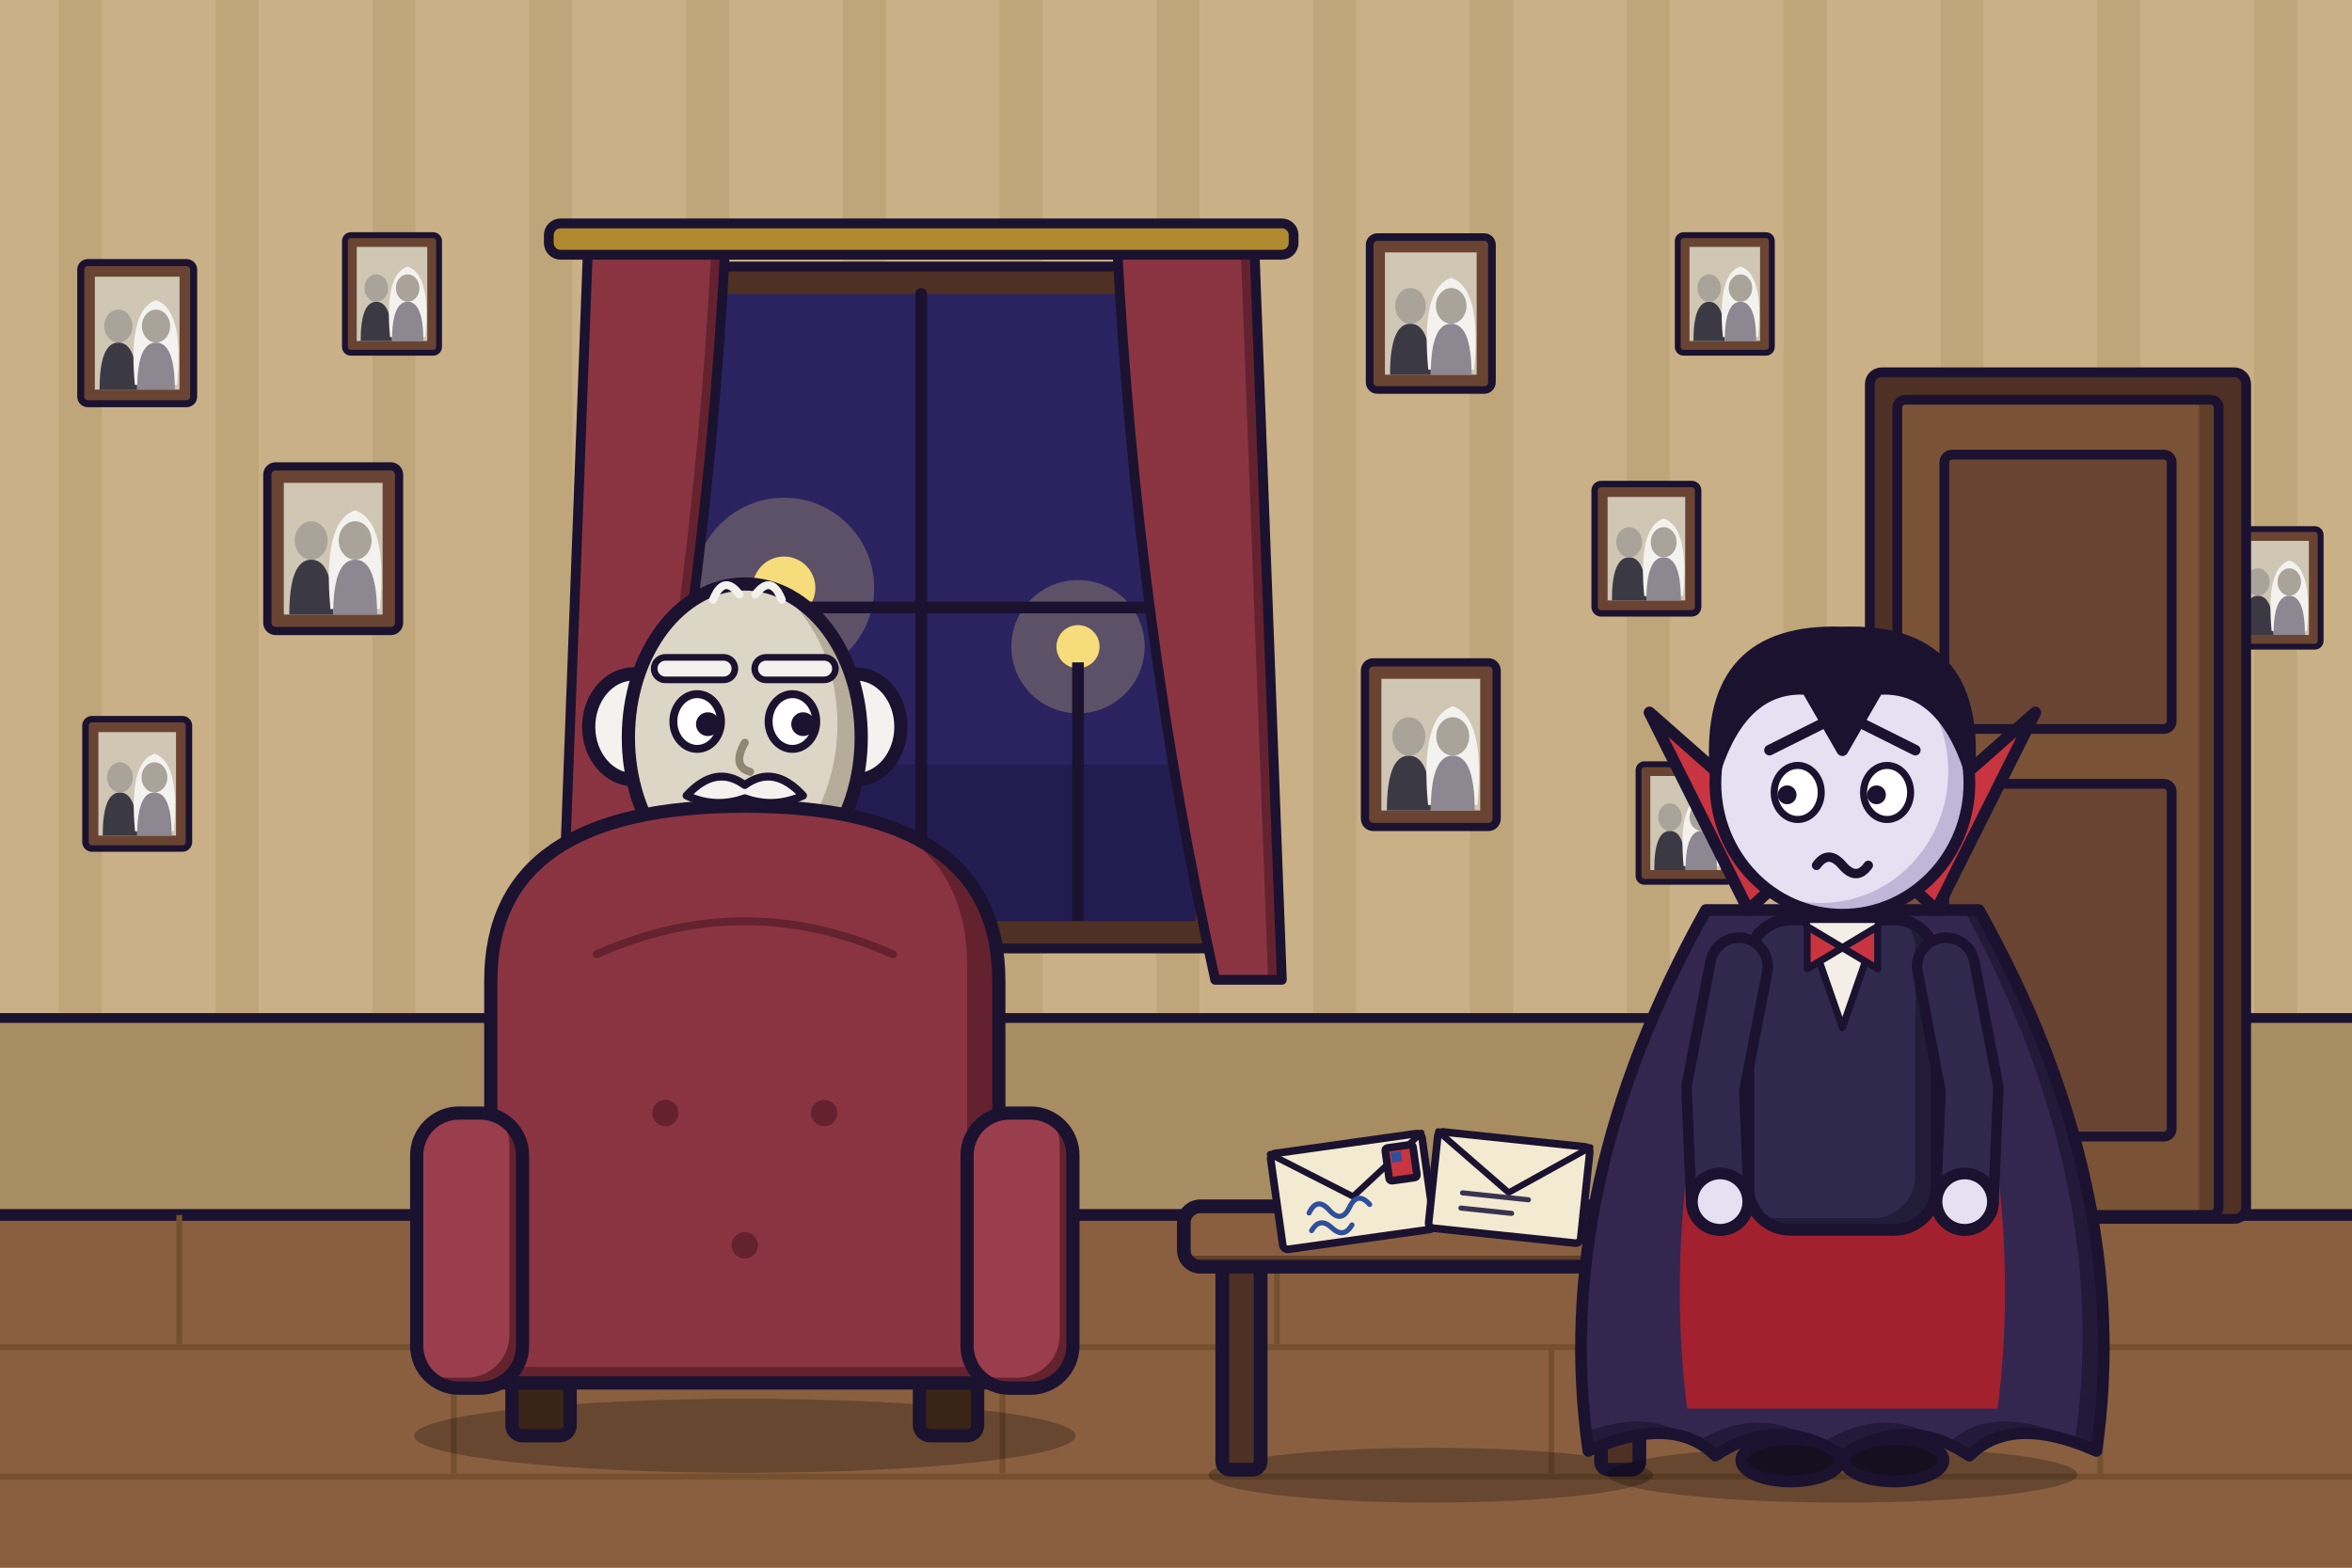
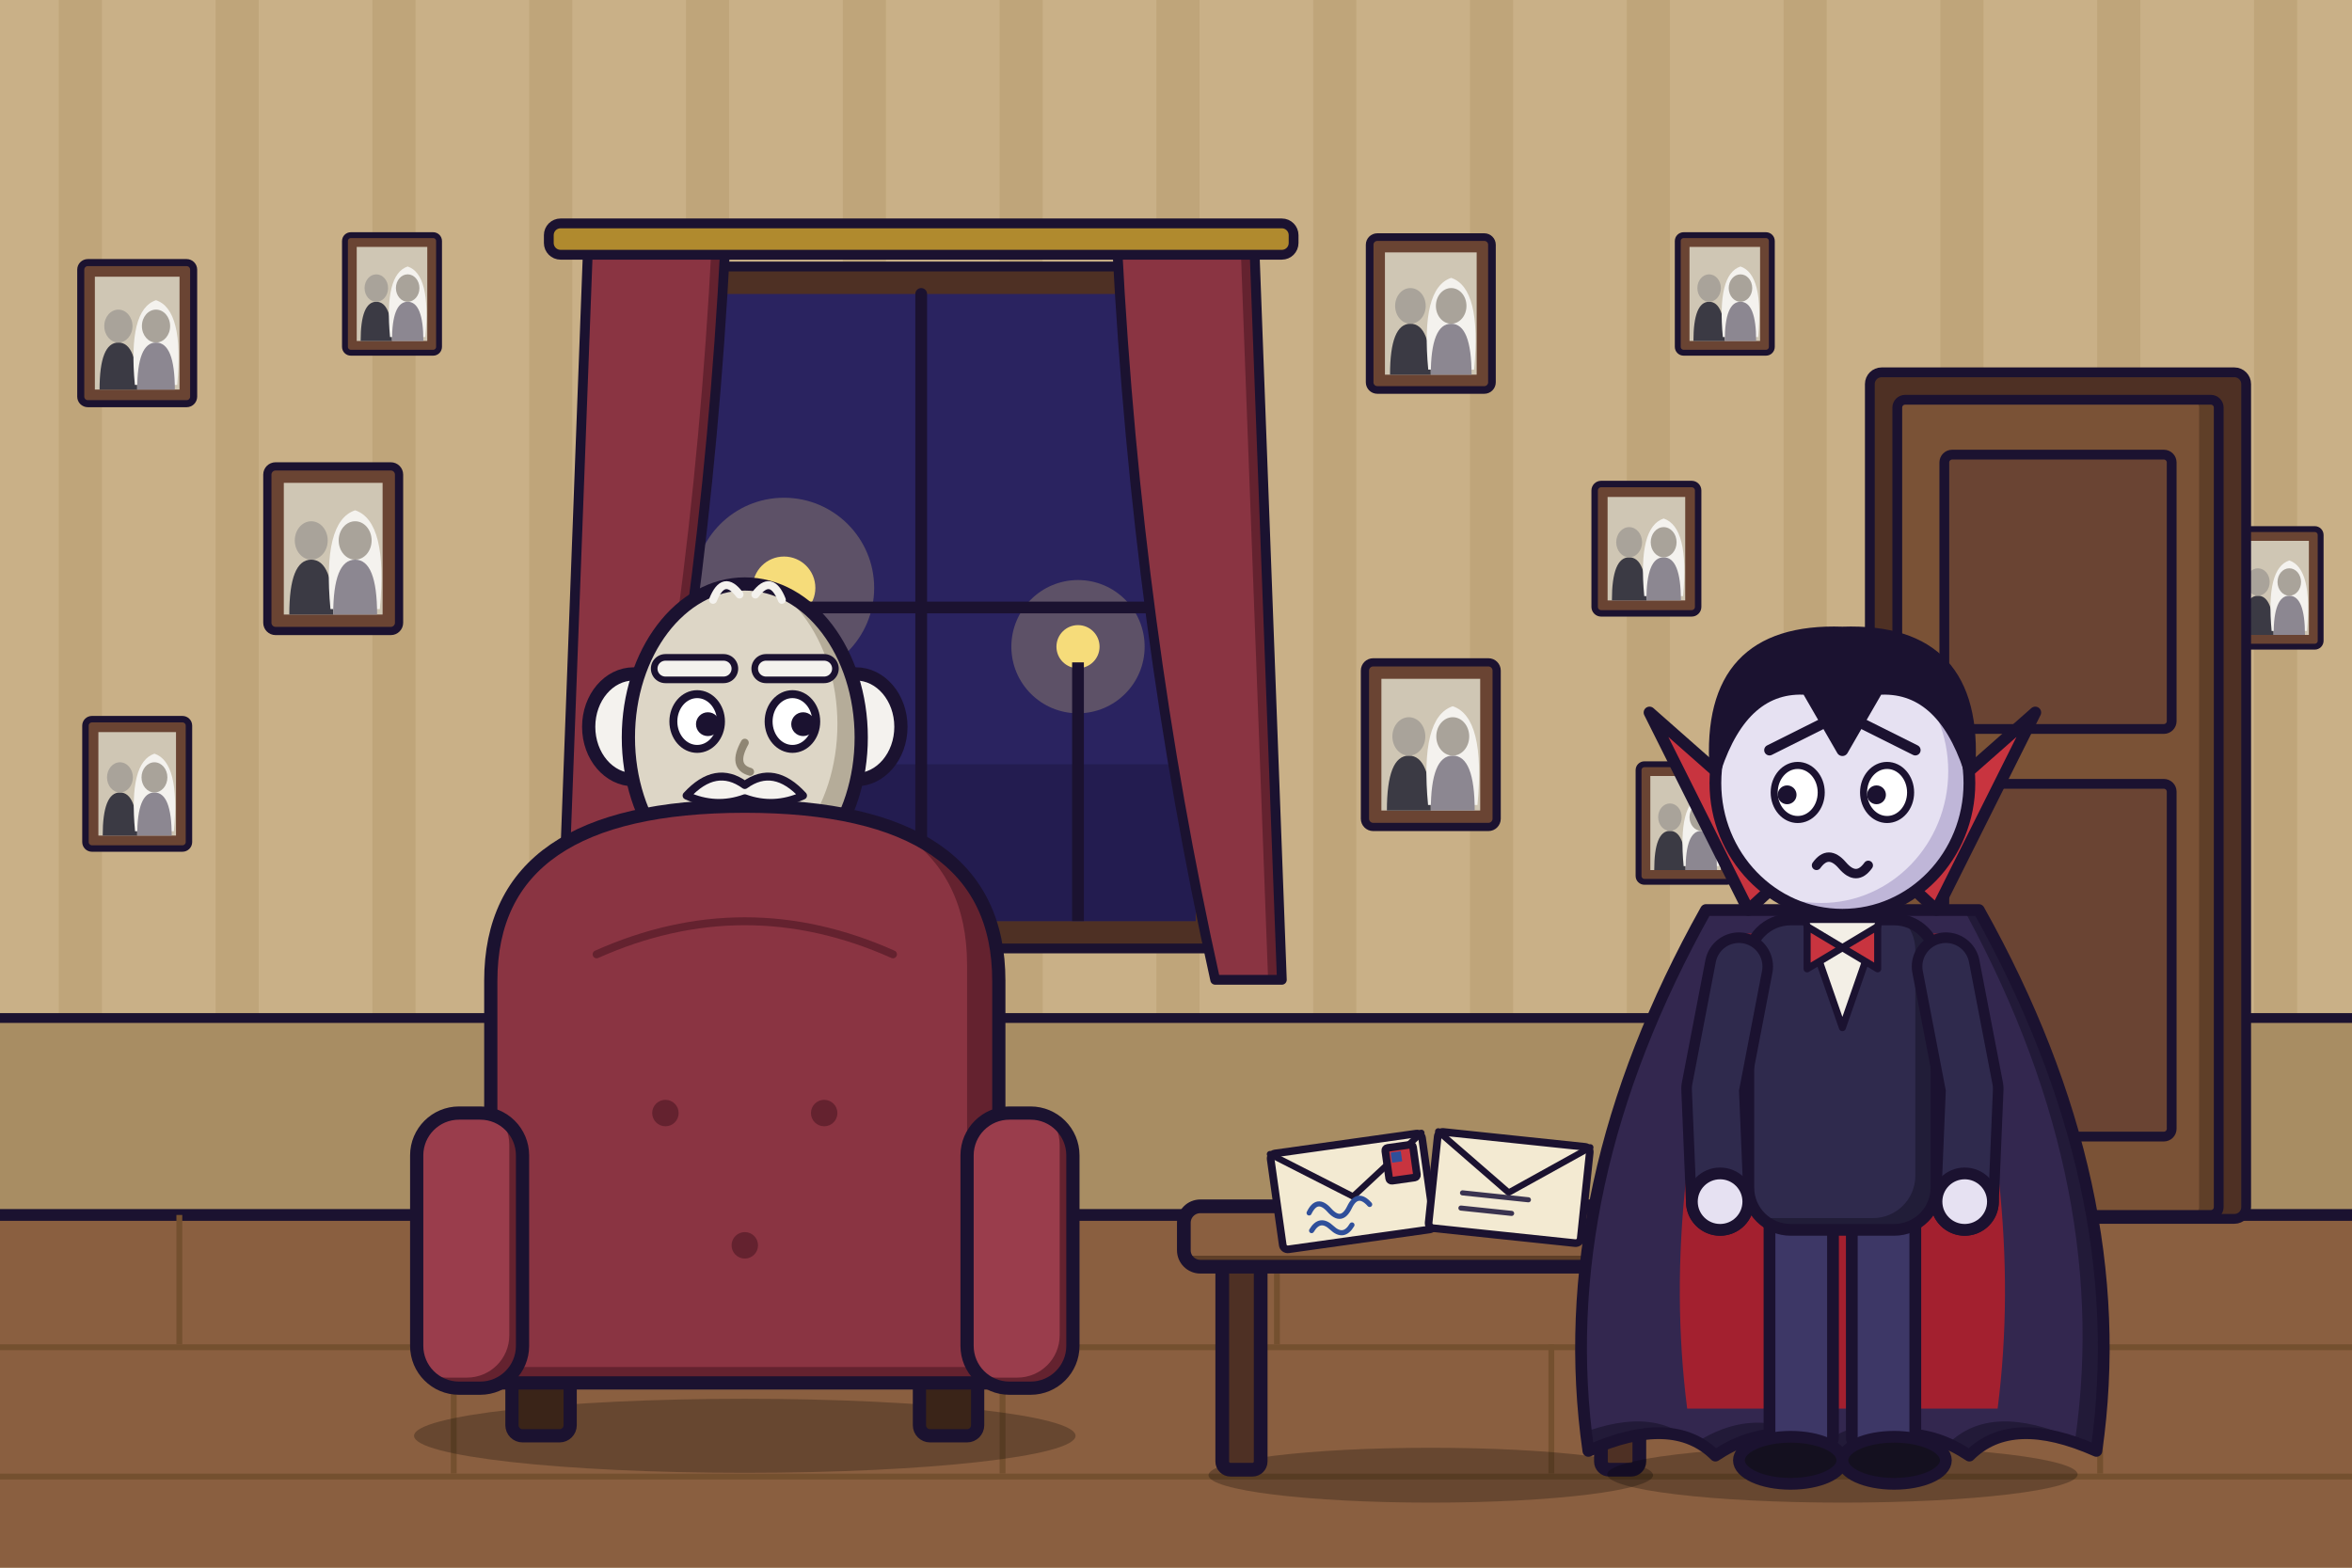
<svg xmlns="http://www.w3.org/2000/svg" viewBox="0 0 1200 800" width="1200" height="800">
  <rect width="1200" height="800" fill="#c9b087" />
  <rect x="30" y="0" width="22" height="600" fill="#bfa57a" />
  <rect x="110" y="0" width="22" height="600" fill="#bfa57a" />
  <rect x="190" y="0" width="22" height="600" fill="#bfa57a" />
  <rect x="270" y="0" width="22" height="600" fill="#bfa57a" />
  <rect x="350" y="0" width="22" height="600" fill="#bfa57a" />
  <rect x="430" y="0" width="22" height="600" fill="#bfa57a" />
  <rect x="510" y="0" width="22" height="600" fill="#bfa57a" />
  <rect x="590" y="0" width="22" height="600" fill="#bfa57a" />
  <rect x="670" y="0" width="22" height="600" fill="#bfa57a" />
  <rect x="750" y="0" width="22" height="600" fill="#bfa57a" />
  <rect x="830" y="0" width="22" height="600" fill="#bfa57a" />
  <rect x="910" y="0" width="22" height="600" fill="#bfa57a" />
  <rect x="990" y="0" width="22" height="600" fill="#bfa57a" />
  <rect x="1070" y="0" width="22" height="600" fill="#bfa57a" />
  <rect x="1150" y="0" width="22" height="600" fill="#bfa57a" />
  <rect y="520" width="1200" height="100" fill="#a88d63" />
  <rect y="517" width="1200" height="5" fill="#1b1230" />
  <rect y="620" width="1200" height="180" fill="#8a5f40" />
  <rect y="617" width="1200" height="6" fill="#1b1230" />
  <rect y="686" width="1200" height="3" fill="#74502f" />
  <rect x="90" y="620" width="3" height="66" fill="#74502f" />
  <rect x="370" y="620" width="3" height="66" fill="#74502f" />
  <rect x="650" y="620" width="3" height="66" fill="#74502f" />
  <rect x="930" y="620" width="3" height="66" fill="#74502f" />
  <rect y="752" width="1200" height="3" fill="#74502f" />
  <rect x="230" y="686" width="3" height="66" fill="#74502f" />
  <rect x="510" y="686" width="3" height="66" fill="#74502f" />
  <rect x="790" y="686" width="3" height="66" fill="#74502f" />
  <rect x="1070" y="686" width="3" height="66" fill="#74502f" />
  <rect x="316" y="136" width="308" height="348" rx="6" fill="#4e3024" stroke="#1b1230" stroke-width="5" stroke-linejoin="round" stroke-linecap="round" />
  <clipPath id="c0">
    <rect x="330" y="150" width="280" height="320" rx="0" />
  </clipPath>
  <g clip-path="url(#c0)">
    <rect x="330" y="150" width="280" height="320" fill="#2a2360" />
    <rect x="330" y="390" width="280" height="80" fill="#231c50" />
    <circle cx="400" cy="300" r="46" fill="#f6dc7a" opacity=".25" />
    <circle cx="400" cy="300" r="16" fill="#f6dc7a" />
    <rect x="396" y="310" width="8" height="160" fill="#1b1230" />
    <circle cx="550" cy="330" r="34" fill="#f6dc7a" opacity=".25" />
    <circle cx="550" cy="330" r="11" fill="#f6dc7a" />
    <rect x="547" y="338" width="6" height="140" fill="#1b1230" />
  </g>
  <path d="M470 150 V470 M330 310 H610" fill="none" stroke="#1b1230" stroke-width="6" stroke-linecap="round" stroke-linejoin="round" />
  <clipPath id="c1">
    <path d="M300 126 H370 Q360 320 320 500 H286Z" />
  </clipPath>
  <path d="M300 126 H370 Q360 320 320 500 H286Z" fill="#64222f" />
  <g clip-path="url(#c1)">
    <path d="M300 126 H370 Q360 320 320 500 H286Z" fill="#8a3442" transform="translate(-7 0)" />
  </g>
  <path d="M300 126 H370 Q360 320 320 500 H286Z" fill="none" stroke="#1b1230" stroke-width="5" stroke-linejoin="round" stroke-linecap="round" />
  <clipPath id="c2">
    <path d="M640 126 H570 Q580 320 620 500 H654Z" />
  </clipPath>
  <path d="M640 126 H570 Q580 320 620 500 H654Z" fill="#64222f" />
  <g clip-path="url(#c2)">
    <path d="M640 126 H570 Q580 320 620 500 H654Z" fill="#8a3442" transform="translate(-7 0)" />
  </g>
  <path d="M640 126 H570 Q580 320 620 500 H654Z" fill="none" stroke="#1b1230" stroke-width="5" stroke-linejoin="round" stroke-linecap="round" />
  <rect x="280" y="114" width="380" height="16" rx="6" fill="#b08a2e" stroke="#1b1230" stroke-width="5" stroke-linejoin="round" stroke-linecap="round" />
  <g transform="translate(70 170) rotate(0) scale(1.2)">
    <rect x="-24" y="-30" width="48" height="60" rx="3" fill="#6a4433" stroke="#1b1230" stroke-width="3" stroke-linejoin="round" stroke-linecap="round" />
    <rect x="-18" y="-24" width="36" height="48" rx="0" fill="#cfc6b4" />
    <clipPath id="c3">
      <rect x="-18" y="-24" width="36" height="48" rx="0" />
    </clipPath>
    <g clip-path="url(#c3)">
      <path d="M-16 24 Q-16 4 -8 4 Q0 4 0 24Z" fill="#3b3a44" />
      <ellipse cx="-8" cy="-3" rx="6" ry="7" fill="#a9a39a" />
      <path d="M-1 22 Q-4 -10 8 -14 Q20 -10 17 22Z" fill="#f4f2ee" />
      <path d="M0 24 Q0 4 8 4 Q16 4 16 24Z" fill="#8c8791" />
      <ellipse cx="8" cy="-3" rx="6" ry="7" fill="#a9a39a" />
    </g>
  </g>
  <g transform="translate(170 280) rotate(0) scale(1.4)">
    <rect x="-24" y="-30" width="48" height="60" rx="3" fill="#6a4433" stroke="#1b1230" stroke-width="3" stroke-linejoin="round" stroke-linecap="round" />
    <rect x="-18" y="-24" width="36" height="48" rx="0" fill="#cfc6b4" />
    <clipPath id="c4">
      <rect x="-18" y="-24" width="36" height="48" rx="0" />
    </clipPath>
    <g clip-path="url(#c4)">
      <path d="M-16 24 Q-16 4 -8 4 Q0 4 0 24Z" fill="#3b3a44" />
      <ellipse cx="-8" cy="-3" rx="6" ry="7" fill="#a9a39a" />
      <path d="M-1 22 Q-4 -10 8 -14 Q20 -10 17 22Z" fill="#f4f2ee" />
      <path d="M0 24 Q0 4 8 4 Q16 4 16 24Z" fill="#8c8791" />
      <ellipse cx="8" cy="-3" rx="6" ry="7" fill="#a9a39a" />
    </g>
  </g>
  <g transform="translate(70 400) rotate(0) scale(1.1)">
    <rect x="-24" y="-30" width="48" height="60" rx="3" fill="#6a4433" stroke="#1b1230" stroke-width="3" stroke-linejoin="round" stroke-linecap="round" />
    <rect x="-18" y="-24" width="36" height="48" rx="0" fill="#cfc6b4" />
    <clipPath id="c5">
      <rect x="-18" y="-24" width="36" height="48" rx="0" />
    </clipPath>
    <g clip-path="url(#c5)">
      <path d="M-16 24 Q-16 4 -8 4 Q0 4 0 24Z" fill="#3b3a44" />
      <ellipse cx="-8" cy="-3" rx="6" ry="7" fill="#a9a39a" />
      <path d="M-1 22 Q-4 -10 8 -14 Q20 -10 17 22Z" fill="#f4f2ee" />
      <path d="M0 24 Q0 4 8 4 Q16 4 16 24Z" fill="#8c8791" />
      <ellipse cx="8" cy="-3" rx="6" ry="7" fill="#a9a39a" />
    </g>
  </g>
  <g transform="translate(200 150) rotate(0) scale(1)">
    <rect x="-24" y="-30" width="48" height="60" rx="3" fill="#6a4433" stroke="#1b1230" stroke-width="3" stroke-linejoin="round" stroke-linecap="round" />
    <rect x="-18" y="-24" width="36" height="48" rx="0" fill="#cfc6b4" />
    <clipPath id="c6">
      <rect x="-18" y="-24" width="36" height="48" rx="0" />
    </clipPath>
    <g clip-path="url(#c6)">
      <path d="M-16 24 Q-16 4 -8 4 Q0 4 0 24Z" fill="#3b3a44" />
      <ellipse cx="-8" cy="-3" rx="6" ry="7" fill="#a9a39a" />
      <path d="M-1 22 Q-4 -10 8 -14 Q20 -10 17 22Z" fill="#f4f2ee" />
      <path d="M0 24 Q0 4 8 4 Q16 4 16 24Z" fill="#8c8791" />
      <ellipse cx="8" cy="-3" rx="6" ry="7" fill="#a9a39a" />
    </g>
  </g>
  <g transform="translate(730 160) rotate(0) scale(1.3)">
    <rect x="-24" y="-30" width="48" height="60" rx="3" fill="#6a4433" stroke="#1b1230" stroke-width="3" stroke-linejoin="round" stroke-linecap="round" />
    <rect x="-18" y="-24" width="36" height="48" rx="0" fill="#cfc6b4" />
    <clipPath id="c7">
      <rect x="-18" y="-24" width="36" height="48" rx="0" />
    </clipPath>
    <g clip-path="url(#c7)">
      <path d="M-16 24 Q-16 4 -8 4 Q0 4 0 24Z" fill="#3b3a44" />
      <ellipse cx="-8" cy="-3" rx="6" ry="7" fill="#a9a39a" />
      <path d="M-1 22 Q-4 -10 8 -14 Q20 -10 17 22Z" fill="#f4f2ee" />
      <path d="M0 24 Q0 4 8 4 Q16 4 16 24Z" fill="#8c8791" />
      <ellipse cx="8" cy="-3" rx="6" ry="7" fill="#a9a39a" />
    </g>
  </g>
  <g transform="translate(840 280) rotate(0) scale(1.1)">
    <rect x="-24" y="-30" width="48" height="60" rx="3" fill="#6a4433" stroke="#1b1230" stroke-width="3" stroke-linejoin="round" stroke-linecap="round" />
    <rect x="-18" y="-24" width="36" height="48" rx="0" fill="#cfc6b4" />
    <clipPath id="c8">
      <rect x="-18" y="-24" width="36" height="48" rx="0" />
    </clipPath>
    <g clip-path="url(#c8)">
      <path d="M-16 24 Q-16 4 -8 4 Q0 4 0 24Z" fill="#3b3a44" />
      <ellipse cx="-8" cy="-3" rx="6" ry="7" fill="#a9a39a" />
      <path d="M-1 22 Q-4 -10 8 -14 Q20 -10 17 22Z" fill="#f4f2ee" />
      <path d="M0 24 Q0 4 8 4 Q16 4 16 24Z" fill="#8c8791" />
      <ellipse cx="8" cy="-3" rx="6" ry="7" fill="#a9a39a" />
    </g>
  </g>
  <g transform="translate(730 380) rotate(0) scale(1.4)">
    <rect x="-24" y="-30" width="48" height="60" rx="3" fill="#6a4433" stroke="#1b1230" stroke-width="3" stroke-linejoin="round" stroke-linecap="round" />
    <rect x="-18" y="-24" width="36" height="48" rx="0" fill="#cfc6b4" />
    <clipPath id="c9">
      <rect x="-18" y="-24" width="36" height="48" rx="0" />
    </clipPath>
    <g clip-path="url(#c9)">
      <path d="M-16 24 Q-16 4 -8 4 Q0 4 0 24Z" fill="#3b3a44" />
      <ellipse cx="-8" cy="-3" rx="6" ry="7" fill="#a9a39a" />
      <path d="M-1 22 Q-4 -10 8 -14 Q20 -10 17 22Z" fill="#f4f2ee" />
      <path d="M0 24 Q0 4 8 4 Q16 4 16 24Z" fill="#8c8791" />
      <ellipse cx="8" cy="-3" rx="6" ry="7" fill="#a9a39a" />
    </g>
  </g>
  <g transform="translate(880 150) rotate(0) scale(1)">
    <rect x="-24" y="-30" width="48" height="60" rx="3" fill="#6a4433" stroke="#1b1230" stroke-width="3" stroke-linejoin="round" stroke-linecap="round" />
    <rect x="-18" y="-24" width="36" height="48" rx="0" fill="#cfc6b4" />
    <clipPath id="c10">
      <rect x="-18" y="-24" width="36" height="48" rx="0" />
    </clipPath>
    <g clip-path="url(#c10)">
      <path d="M-16 24 Q-16 4 -8 4 Q0 4 0 24Z" fill="#3b3a44" />
      <ellipse cx="-8" cy="-3" rx="6" ry="7" fill="#a9a39a" />
      <path d="M-1 22 Q-4 -10 8 -14 Q20 -10 17 22Z" fill="#f4f2ee" />
      <path d="M0 24 Q0 4 8 4 Q16 4 16 24Z" fill="#8c8791" />
      <ellipse cx="8" cy="-3" rx="6" ry="7" fill="#a9a39a" />
    </g>
  </g>
  <g transform="translate(860 420) rotate(0) scale(1)">
    <rect x="-24" y="-30" width="48" height="60" rx="3" fill="#6a4433" stroke="#1b1230" stroke-width="3" stroke-linejoin="round" stroke-linecap="round" />
    <rect x="-18" y="-24" width="36" height="48" rx="0" fill="#cfc6b4" />
    <clipPath id="c11">
      <rect x="-18" y="-24" width="36" height="48" rx="0" />
    </clipPath>
    <g clip-path="url(#c11)">
      <path d="M-16 24 Q-16 4 -8 4 Q0 4 0 24Z" fill="#3b3a44" />
      <ellipse cx="-8" cy="-3" rx="6" ry="7" fill="#a9a39a" />
      <path d="M-1 22 Q-4 -10 8 -14 Q20 -10 17 22Z" fill="#f4f2ee" />
      <path d="M0 24 Q0 4 8 4 Q16 4 16 24Z" fill="#8c8791" />
      <ellipse cx="8" cy="-3" rx="6" ry="7" fill="#a9a39a" />
    </g>
  </g>
  <g transform="translate(1160 300) rotate(0) scale(1)">
    <rect x="-24" y="-30" width="48" height="60" rx="3" fill="#6a4433" stroke="#1b1230" stroke-width="3" stroke-linejoin="round" stroke-linecap="round" />
    <rect x="-18" y="-24" width="36" height="48" rx="0" fill="#cfc6b4" />
    <clipPath id="c12">
      <rect x="-18" y="-24" width="36" height="48" rx="0" />
    </clipPath>
    <g clip-path="url(#c12)">
      <path d="M-16 24 Q-16 4 -8 4 Q0 4 0 24Z" fill="#3b3a44" />
      <ellipse cx="-8" cy="-3" rx="6" ry="7" fill="#a9a39a" />
      <path d="M-1 22 Q-4 -10 8 -14 Q20 -10 17 22Z" fill="#f4f2ee" />
      <path d="M0 24 Q0 4 8 4 Q16 4 16 24Z" fill="#8c8791" />
      <ellipse cx="8" cy="-3" rx="6" ry="7" fill="#a9a39a" />
    </g>
  </g>
  <rect x="954" y="190" width="192" height="432" rx="6" fill="#4e3024" stroke="#1b1230" stroke-width="5" stroke-linejoin="round" stroke-linecap="round" />
  <clipPath id="c13">
    <rect x="968" y="204" width="164" height="416" rx="4" />
  </clipPath>
  <rect x="968" y="204" width="164" height="416" rx="4" fill="#5f3f28" />
  <g clip-path="url(#c13)">
    <rect x="968" y="204" width="164" height="416" rx="4" fill="#7a5236" transform="translate(-10 0)" />
  </g>
  <rect x="968" y="204" width="164" height="416" rx="4" fill="none" stroke="#1b1230" stroke-width="5" stroke-linejoin="round" stroke-linecap="round" />
  <rect x="992" y="232" width="116" height="140" rx="4" fill="#6a4433" stroke="#1b1230" stroke-width="5" stroke-linejoin="round" stroke-linecap="round" />
  <rect x="992" y="400" width="116" height="180" rx="4" fill="#6a4433" stroke="#1b1230" stroke-width="5" stroke-linejoin="round" stroke-linecap="round" />
  <circle cx="988" cy="392" r="11" fill="#f2c230" stroke="#1b1230" stroke-width="3" stroke-linejoin="round" stroke-linecap="round" />
  <g transform="translate(380 730) scale(1.35)">
    <ellipse cx="0" cy="2" rx="125" ry="14" fill="#000" opacity=".25" />
    <g transform="translate(0 -262)">
      <ellipse cx="-42" cy="-4" rx="17" ry="20" fill="#f4f2ee" stroke="#1b1230" stroke-width="5" stroke-linejoin="round" stroke-linecap="round" />
      <ellipse cx="42" cy="-4" rx="17" ry="20" fill="#f4f2ee" stroke="#1b1230" stroke-width="5" stroke-linejoin="round" stroke-linecap="round" />
      <clipPath id="c14">
        <ellipse cx="0" cy="0" rx="44" ry="58" />
      </clipPath>
      <ellipse cx="0" cy="0" rx="44" ry="58" fill="#b5ac99" />
      <g clip-path="url(#c14)">
        <ellipse cx="0" cy="0" rx="44" ry="58" fill="#ddd6c6" transform="translate(-9 -5)" />
      </g>
      <ellipse cx="0" cy="0" rx="44" ry="58" fill="none" stroke="#1b1230" stroke-width="5" stroke-linejoin="round" stroke-linecap="round" />
      <path d="M-12 -52 q4 -10 10 -2 M4 -54 q6 -8 10 2" fill="none" stroke="#f4f2ee" stroke-width="3" stroke-linecap="round" stroke-linejoin="round" />
      <ellipse cx="-18" cy="-6" rx="9" ry="10.35" fill="#fff" stroke="#1b1230" stroke-width="3" />
      <circle cx="-13.95" cy="-5" r="4.5" fill="#1b1230" />
      <ellipse cx="18" cy="-6" rx="9" ry="10.35" fill="#fff" stroke="#1b1230" stroke-width="3" />
      <circle cx="22.05" cy="-5" r="4.5" fill="#1b1230" />
      <path d="M-30 -26 L-8 -26" fill="none" stroke="#1b1230" stroke-width="11" stroke-linecap="round" stroke-linejoin="round" />
      <path d="M-30 -26 L-8 -26" fill="none" stroke="#f4f2ee" stroke-width="6" stroke-linecap="round" stroke-linejoin="round" />
      <path d="M30 -26 L8 -26" fill="none" stroke="#1b1230" stroke-width="11" stroke-linecap="round" stroke-linejoin="round" />
      <path d="M30 -26 L8 -26" fill="none" stroke="#f4f2ee" stroke-width="6" stroke-linecap="round" stroke-linejoin="round" />
      <path d="M-10 28 q10 8 20 0" fill="none" stroke="#1b1230" stroke-width="4" stroke-linecap="round" stroke-linejoin="round" />
      <path d="M0 2 q-5 9 2 11" fill="none" stroke="#8f8674" stroke-width="3" stroke-linecap="round" stroke-linejoin="round" />
      <path d="M-22 22 Q-11 10 0 18 Q11 10 22 22 Q11 27 0 23 Q-11 27 -22 22Z" fill="#f4f2ee" stroke="#1b1230" stroke-width="3" stroke-linejoin="round" stroke-linecap="round" />
    </g>
    <rect x="-88" y="-20" width="22" height="22" rx="4" fill="#3a2418" stroke="#1b1230" stroke-width="5" stroke-linejoin="round" stroke-linecap="round" />
    <rect x="66" y="-20" width="22" height="22" rx="4" fill="#3a2418" stroke="#1b1230" stroke-width="5" stroke-linejoin="round" stroke-linecap="round" />
    <clipPath id="c15">
      <path d="M-96 -18 L-96 -170 Q-96 -236 0 -236 Q96 -236 96 -170 L96 -18 Z" />
    </clipPath>
    <path d="M-96 -18 L-96 -170 Q-96 -236 0 -236 Q96 -236 96 -170 L96 -18 Z" fill="#64222f" />
    <g clip-path="url(#c15)">
      <path d="M-96 -18 L-96 -170 Q-96 -236 0 -236 Q96 -236 96 -170 L96 -18 Z" fill="#8a3442" transform="translate(-12 -6)" />
    </g>
    <path d="M-96 -18 L-96 -170 Q-96 -236 0 -236 Q96 -236 96 -170 L96 -18 Z" fill="none" stroke="#1b1230" stroke-width="5" stroke-linejoin="round" stroke-linecap="round" />
    <path d="M-56 -180 Q0 -205 56 -180" fill="none" stroke="#64222f" stroke-width="3" stroke-linecap="round" stroke-linejoin="round" />
    <circle cx="-30" cy="-120" r="5" fill="#64222f" />
    <circle cx="30" cy="-120" r="5" fill="#64222f" />
    <circle cx="0" cy="-70" r="5" fill="#64222f" />
    <clipPath id="c16">
      <rect x="-124" y="-120" width="40" height="104" rx="16" />
    </clipPath>
    <rect x="-124" y="-120" width="40" height="104" rx="16" fill="#64222f" />
    <g clip-path="url(#c16)">
      <rect x="-124" y="-120" width="40" height="104" rx="16" fill="#9a3d4c" transform="translate(-5 -4)" />
    </g>
    <rect x="-124" y="-120" width="40" height="104" rx="16" fill="none" stroke="#1b1230" stroke-width="5" stroke-linejoin="round" stroke-linecap="round" />
    <clipPath id="c17">
      <rect x="84" y="-120" width="40" height="104" rx="16" />
    </clipPath>
    <rect x="84" y="-120" width="40" height="104" rx="16" fill="#64222f" />
    <g clip-path="url(#c17)">
      <rect x="84" y="-120" width="40" height="104" rx="16" fill="#9a3d4c" transform="translate(-5 -4)" />
    </g>
    <rect x="84" y="-120" width="40" height="104" rx="16" fill="none" stroke="#1b1230" stroke-width="5" stroke-linejoin="round" stroke-linecap="round" />
  </g>
  <g transform="translate(730 750) scale(1.4)">
    <ellipse cx="0" cy="2" rx="81" ry="10" fill="#000" opacity=".25" />
    <rect x="-76" y="-80" width="14" height="80" rx="3" fill="#4e3024" stroke="#1b1230" stroke-width="5" stroke-linejoin="round" stroke-linecap="round" />
    <rect x="62" y="-80" width="14" height="80" rx="3" fill="#4e3024" stroke="#1b1230" stroke-width="5" stroke-linejoin="round" stroke-linecap="round" />
    <clipPath id="c18">
      <rect x="-90" y="-96" width="180" height="22" rx="6" />
    </clipPath>
    <rect x="-90" y="-96" width="180" height="22" rx="6" fill="#5f3f28" />
    <g clip-path="url(#c18)">
      <rect x="-90" y="-96" width="180" height="22" rx="6" fill="#8a5f40" transform="translate(-6 -4)" />
    </g>
    <rect x="-90" y="-96" width="180" height="22" rx="6" fill="none" stroke="#1b1230" stroke-width="5" stroke-linejoin="round" stroke-linecap="round" />
  </g>
  <g transform="translate(690 608) rotate(-8) scale(1.3)">
    <rect x="-30" y="-19" width="60" height="38" rx="2" fill="#f3ead2" stroke="#1b1230" stroke-width="3" stroke-linejoin="round" stroke-linecap="round" />
    <path d="M-30 -19 L0 2 L30 -19" fill="none" stroke="#1b1230" stroke-width="2.5" stroke-linecap="round" stroke-linejoin="round" />
    <rect x="15" y="-15" width="11" height="13" rx="1" fill="#c8343f" stroke="#1b1230" stroke-width="3" stroke-linejoin="round" stroke-linecap="round" />
    <rect x="17" y="-13" width="4" height="4" rx="0" fill="#2f4f9a" />
    <path d="M-18 6 q4 -6 8 0 q4 6 8 0 q4 -6 8 0 M-18 13 q4 -5 8 0 q4 5 8 0" fill="none" stroke="#2f4f9a" stroke-width="2" stroke-linecap="round" stroke-linejoin="round" />
  </g>
  <g transform="translate(770 606) rotate(6) scale(1.3)">
    <rect x="-30" y="-19" width="60" height="38" rx="2" fill="#f3ead2" stroke="#1b1230" stroke-width="3" stroke-linejoin="round" stroke-linecap="round" />
    <path d="M-30 -19 L0 2 L30 -19" fill="none" stroke="#1b1230" stroke-width="2.5" stroke-linecap="round" stroke-linejoin="round" />
    <path d="M-18 4 h26 M-18 10 h20" fill="none" stroke="#3a3350" stroke-width="2" stroke-linecap="round" stroke-linejoin="round" />
  </g>
  <g transform="translate(940 750) scale(1.2)">
    <ellipse cx="0" cy="2" rx="100" ry="12" fill="#000" opacity=".25" />
-     <rect x="-30" y="-112" width="25" height="104" rx="6" fill="#23203a" stroke="#1b1230" stroke-width="5" stroke-linejoin="round" stroke-linecap="round" />
-     <rect x="5" y="-112" width="25" height="104" rx="6" fill="#23203a" stroke="#1b1230" stroke-width="5" stroke-linejoin="round" stroke-linecap="round" />
-     <ellipse cx="-22" cy="-4" rx="21" ry="9" fill="#14101f" stroke="#1b1230" stroke-width="5" stroke-linejoin="round" stroke-linecap="round" />
-     <ellipse cx="22" cy="-4" rx="21" ry="9" fill="#14101f" stroke="#1b1230" stroke-width="5" stroke-linejoin="round" stroke-linecap="round" />
-     <g transform="translate(0 0)">
+     <g transform="translate(0 0) scale(1 1)">
      <clipPath id="c19">
        <path d="M-58 -238 Q-124 -120 -108 -8 Q-72 -24 -54 -6 Q-27 -24 0 -6 Q27 -24 54 -6 Q72 -24 108 -8 Q124 -120 58 -238 Z" />
      </clipPath>
      <path d="M-58 -238 Q-124 -120 -108 -8 Q-72 -24 -54 -6 Q-27 -24 0 -6 Q27 -24 54 -6 Q72 -24 108 -8 Q124 -120 58 -238 Z" fill="#221a38" />
      <g clip-path="url(#c19)">
        <path d="M-58 -238 Q-124 -120 -108 -8 Q-72 -24 -54 -6 Q-27 -24 0 -6 Q27 -24 54 -6 Q72 -24 108 -8 Q124 -120 58 -238 Z" fill="#33274f" transform="translate(-9 -5)" />
      </g>
      <path d="M-58 -238 Q-124 -120 -108 -8 Q-72 -24 -54 -6 Q-27 -24 0 -6 Q27 -24 54 -6 Q72 -24 108 -8 Q124 -120 58 -238 Z" fill="none" stroke="#1b1230" stroke-width="5" stroke-linejoin="round" stroke-linecap="round" />
      <path d="M-44 -228 Q-78 -120 -66 -26 L66 -26 Q78 -120 44 -228 Z" fill="#a3202f" />
+     </g>
+     <rect x="-31" y="-112" width="27" height="104" rx="6" fill="#3d3766" stroke="#1b1230" stroke-width="5" stroke-linejoin="round" stroke-linecap="round" />
+     <rect x="4" y="-112" width="27" height="104" rx="6" fill="#3d3766" stroke="#1b1230" stroke-width="5" stroke-linejoin="round" stroke-linecap="round" />
+     <ellipse cx="-22" cy="-4" rx="22" ry="10" fill="#14101f" stroke="#1b1230" stroke-width="5" stroke-linejoin="round" stroke-linecap="round" />
+     <ellipse cx="22" cy="-4" rx="22" ry="10" fill="#14101f" stroke="#1b1230" stroke-width="5" stroke-linejoin="round" stroke-linecap="round" />
+     <g transform="translate(0 0)">
      <path d="M-40 -238 L-82 -322 L-14 -262 Z" fill="#c8343f" stroke="#1b1230" stroke-width="5" stroke-linejoin="round" stroke-linecap="round" />
      <path d="M40 -238 L82 -322 L14 -262 Z" fill="#c8343f" stroke="#1b1230" stroke-width="5" stroke-linejoin="round" stroke-linecap="round" />
      <clipPath id="c20">
        <rect x="-40" y="-234" width="80" height="132" rx="18" />
      </clipPath>
      <rect x="-40" y="-234" width="80" height="132" rx="18" fill="#211d38" />
      <g clip-path="url(#c20)">
        <rect x="-40" y="-234" width="80" height="132" rx="18" fill="#2f2a4d" transform="translate(-9 -5)" />
      </g>
      <rect x="-40" y="-234" width="80" height="132" rx="18" fill="none" stroke="#1b1230" stroke-width="5" stroke-linejoin="round" stroke-linecap="round" />
      <path d="M-16 -234 L0 -188 L16 -234 Z" fill="#f3efe6" stroke="#1b1230" stroke-width="3" stroke-linejoin="round" stroke-linecap="round" />
      <path d="M0 -222 L-15 -231 L-15 -213 Z" fill="#c8343f" stroke="#1b1230" stroke-width="3" stroke-linejoin="round" stroke-linecap="round" />
      <path d="M0 -222 L15 -231 L15 -213 Z" fill="#c8343f" stroke="#1b1230" stroke-width="3" stroke-linejoin="round" stroke-linecap="round" />
      <clipPath id="c21">
        <ellipse cx="0" cy="-292" rx="54" ry="56" />
      </clipPath>
      <ellipse cx="0" cy="-292" rx="54" ry="56" fill="#bfb6d8" />
      <g clip-path="url(#c21)">
        <ellipse cx="0" cy="-292" rx="54" ry="56" fill="#e6e1f2" transform="translate(-9 -5)" />
      </g>
      <ellipse cx="0" cy="-292" rx="54" ry="56" fill="none" stroke="#1b1230" stroke-width="5" stroke-linejoin="round" stroke-linecap="round" />
      <path d="M-54 -298 Q-58 -358 0 -356 Q58 -358 54 -298 Q42 -334 15 -332 L0 -306 L-15 -332 Q-42 -334 -54 -298 Z" fill="#1b1230" stroke="#1b1230" stroke-width="5" stroke-linejoin="round" stroke-linecap="round" />
      <ellipse cx="-19" cy="-288" rx="10" ry="11.5" fill="#fff" stroke="#1b1230" stroke-width="3" />
      <circle cx="-23.5" cy="-287" r="4" fill="#1b1230" />
      <ellipse cx="19" cy="-288" rx="10" ry="11.5" fill="#fff" stroke="#1b1230" stroke-width="3" />
      <circle cx="14.5" cy="-287" r="4" fill="#1b1230" />
      <path d="M-31 -306 L-9 -317" fill="none" stroke="#1b1230" stroke-width="4.5" stroke-linecap="round" stroke-linejoin="round" />
      <path d="M31 -306 L9 -317" fill="none" stroke="#1b1230" stroke-width="4.5" stroke-linecap="round" stroke-linejoin="round" />
      <path d="M-11 -257 q5 -7 11 0 q6 7 11 0" fill="none" stroke="#1b1230" stroke-width="4" stroke-linecap="round" stroke-linejoin="round" />
      <polyline points="-44,-214 -54,-162 -52,-114" fill="none" stroke-linecap="round" stroke-linejoin="round" stroke="#1b1230" stroke-width="29" />
      <polyline points="-44,-214 -54,-162 -52,-114" fill="none" stroke-linecap="round" stroke-linejoin="round" stroke="#2f2a4d" stroke-width="20" />
      <circle cx="-52" cy="-114" r="12" fill="#e6e1f2" stroke="#1b1230" stroke-width="5" stroke-linejoin="round" stroke-linecap="round" />
      <polyline points="44,-214 54,-162 52,-114" fill="none" stroke-linecap="round" stroke-linejoin="round" stroke="#1b1230" stroke-width="29" />
      <polyline points="44,-214 54,-162 52,-114" fill="none" stroke-linecap="round" stroke-linejoin="round" stroke="#2f2a4d" stroke-width="20" />
      <circle cx="52" cy="-114" r="12" fill="#e6e1f2" stroke="#1b1230" stroke-width="5" stroke-linejoin="round" stroke-linecap="round" />
    </g>
  </g>
</svg>
